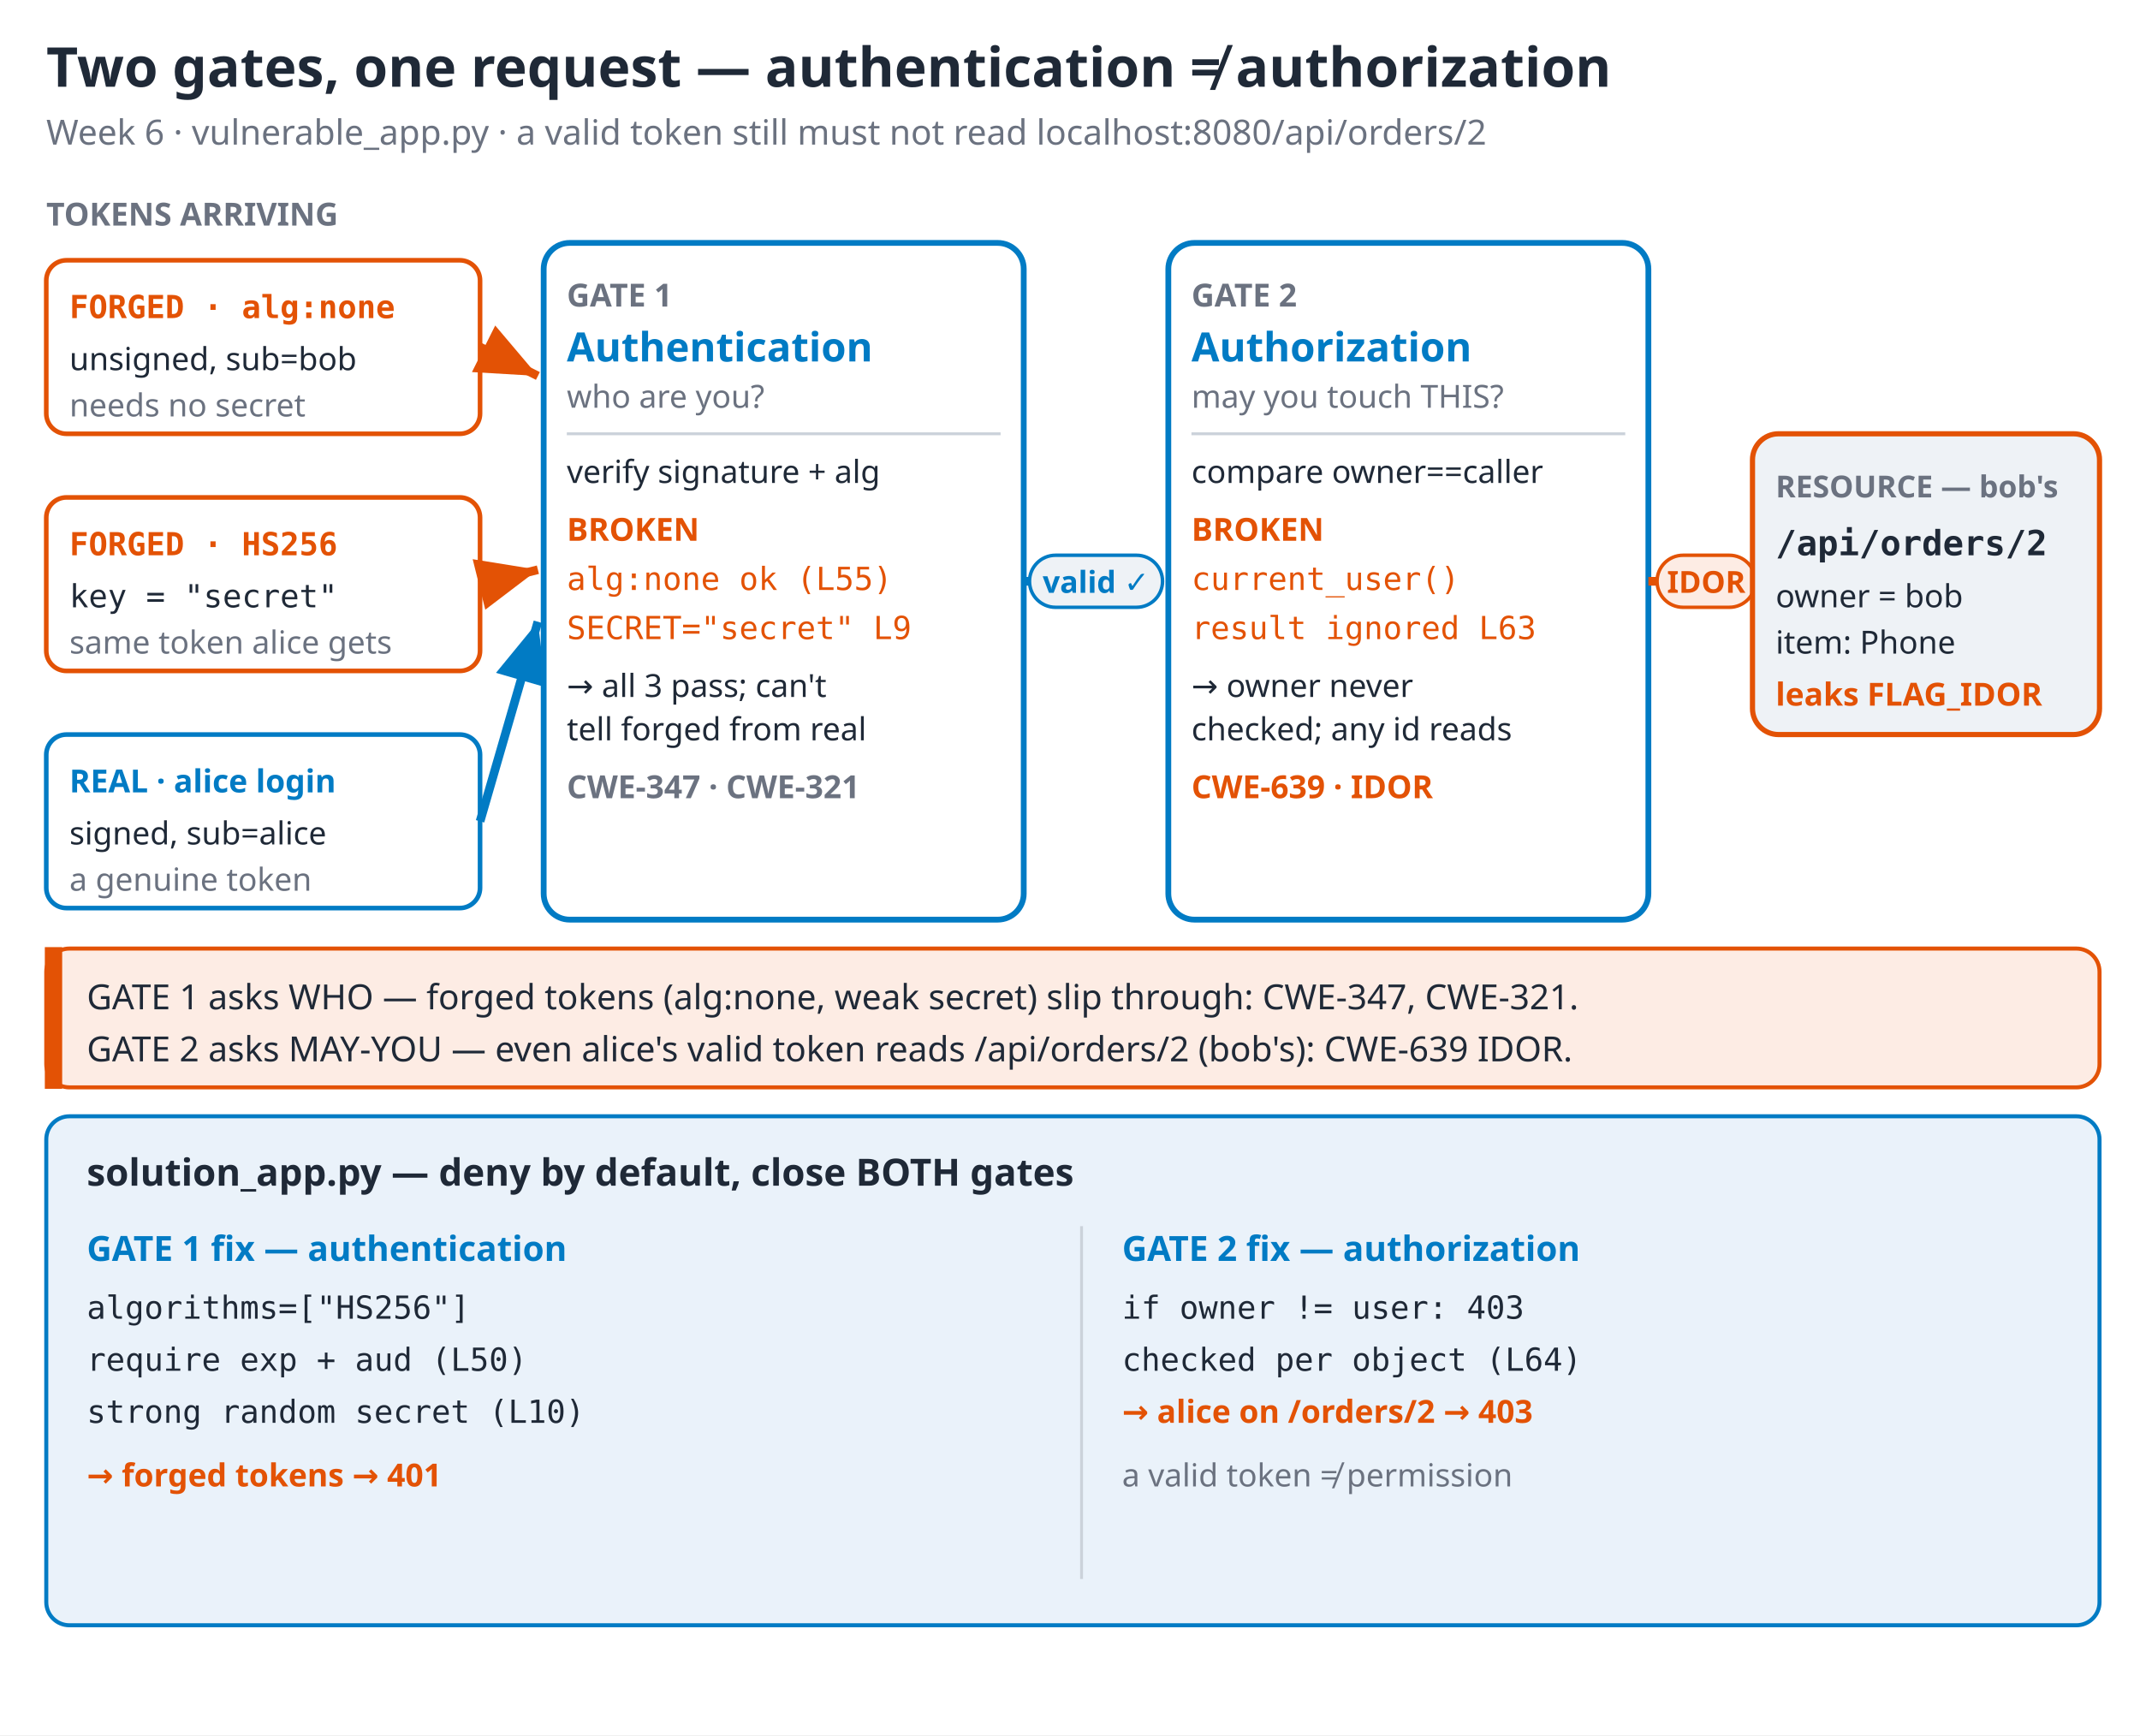
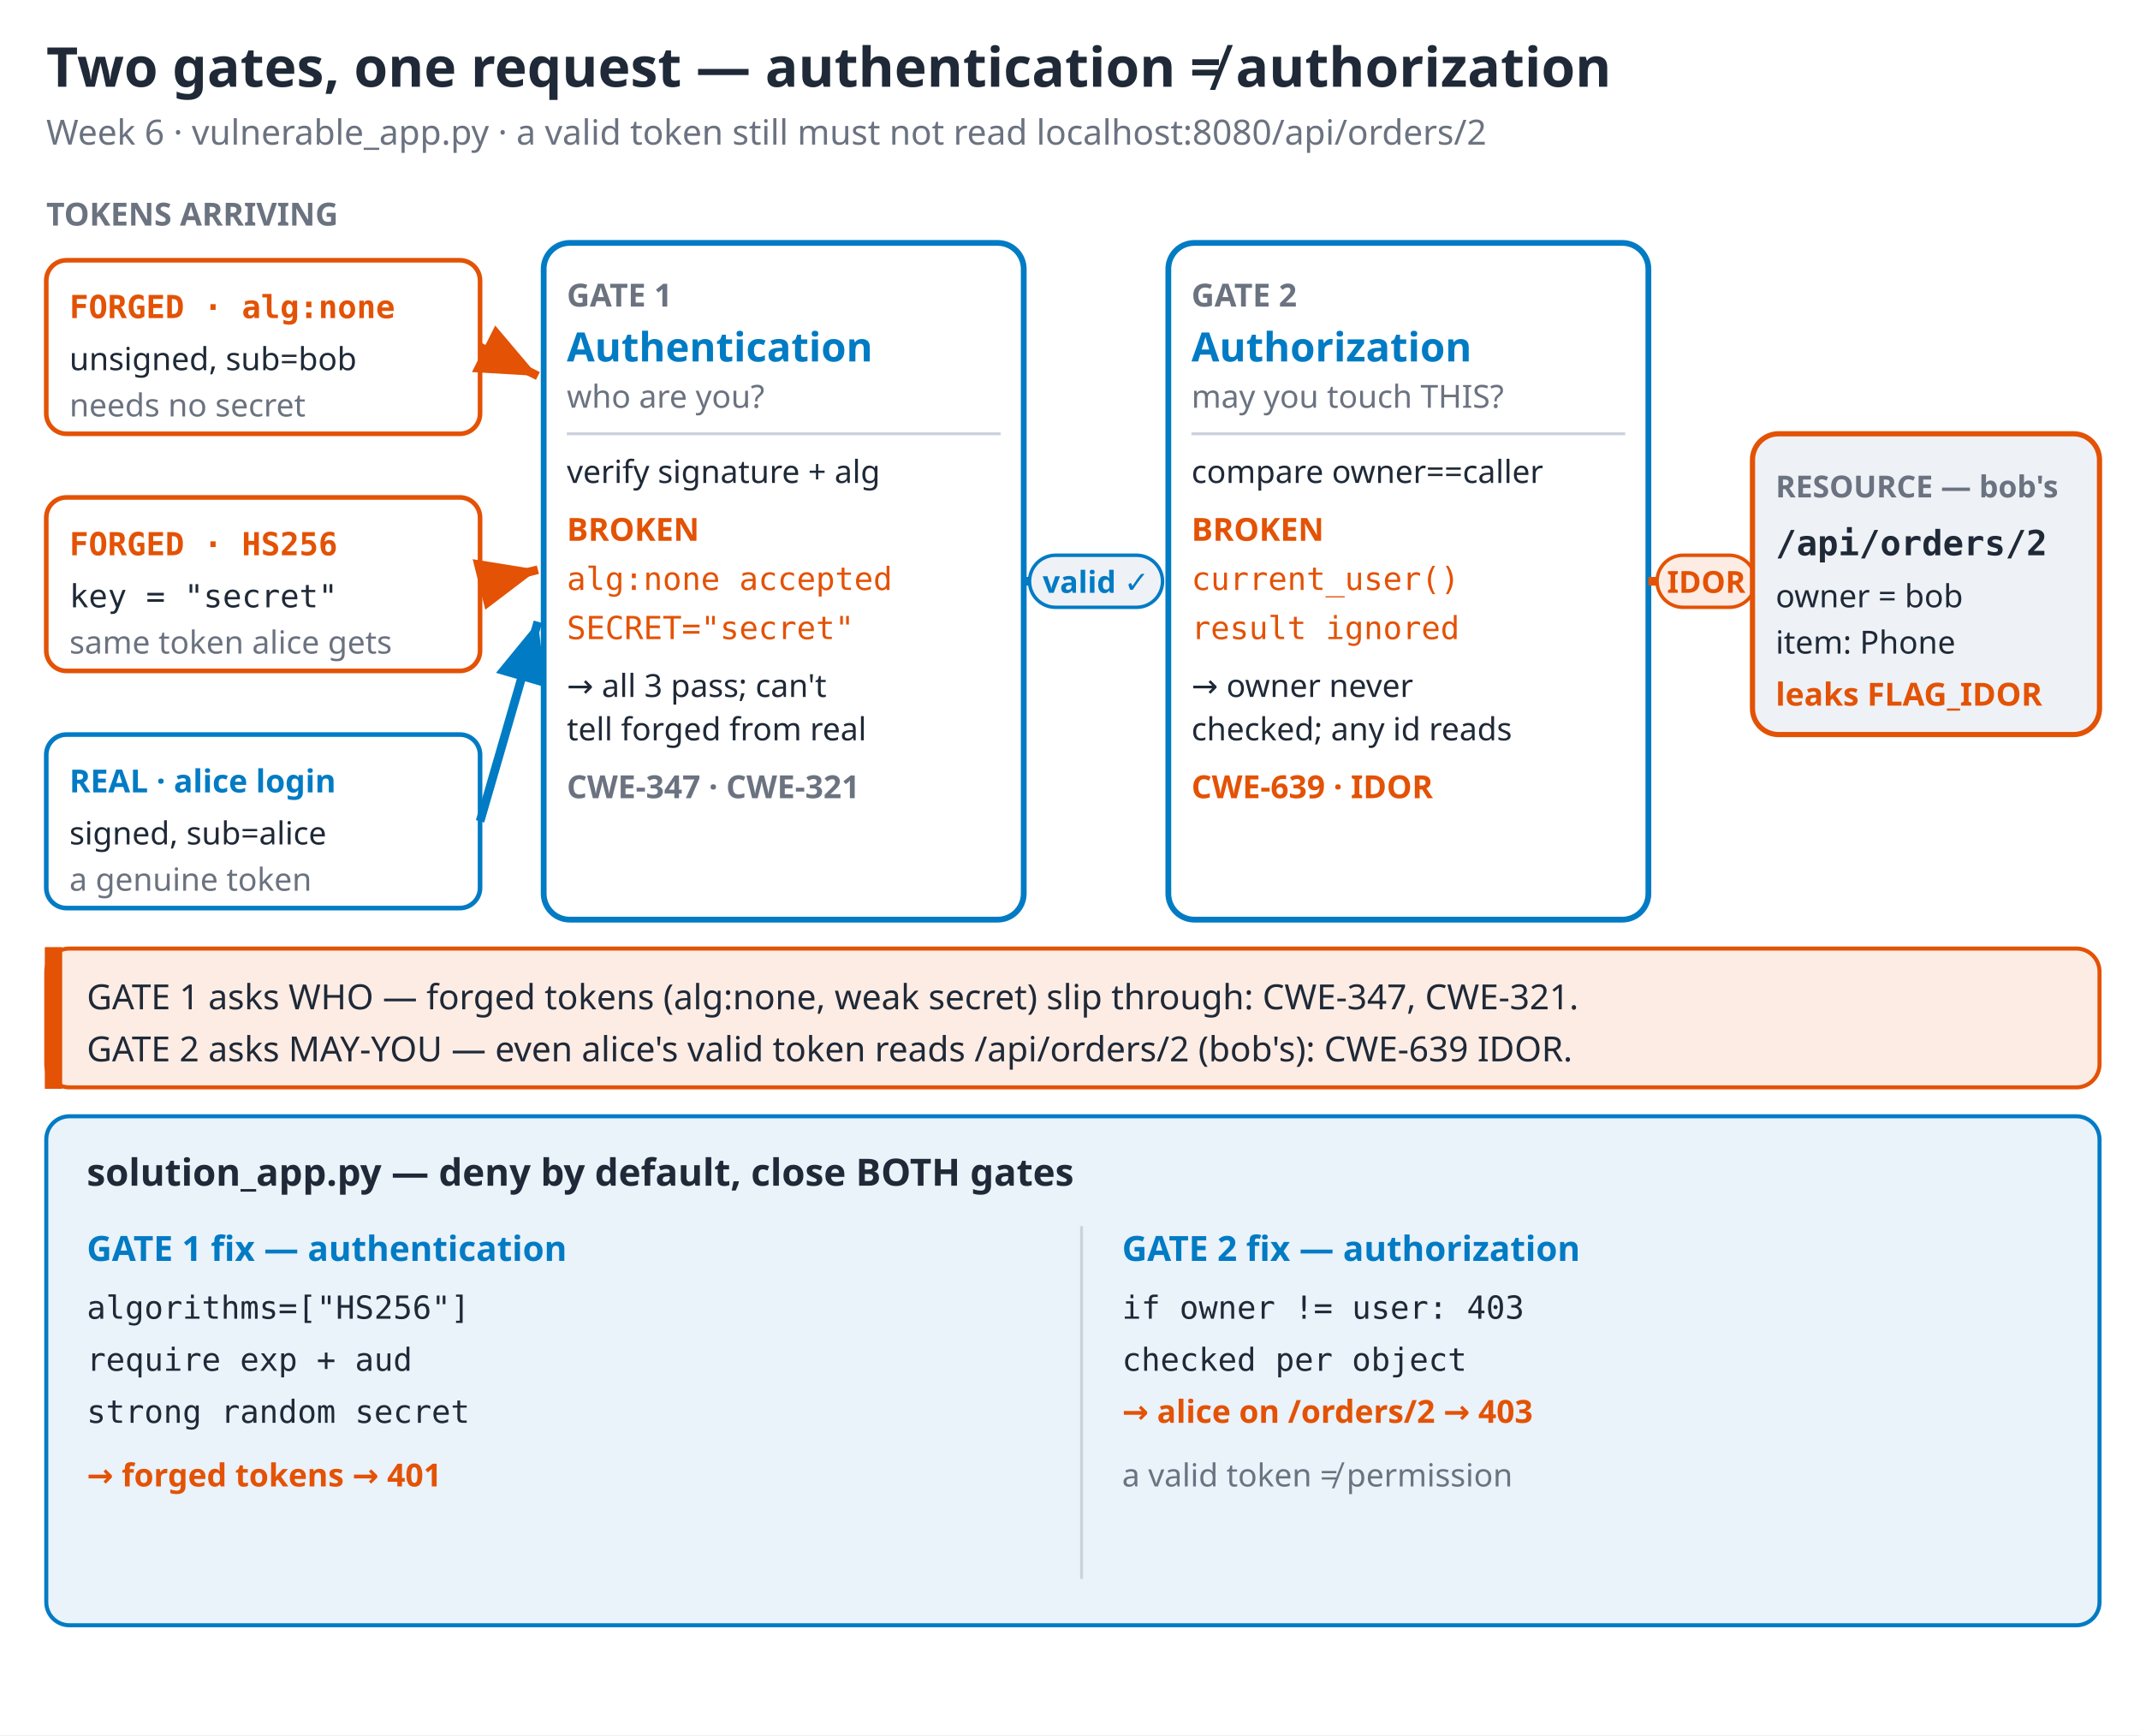
- <svg xmlns="http://www.w3.org/2000/svg" viewBox="0 0 740 600" role="img" aria-label="Week 6 authentication versus authorization. One HTTP request must pass two different gates. Gate 1, authentication, answers 'who are you' by verifying a token's signature and algorithm. It is broken in vulnerable_app.py: line 55 allows the algorithm 'none', so an unsigned forged token passes, and line 9 hardcodes the weak secret 'secret', so a token an attacker signs with 'secret' is cryptographically identical to a real one. All three tokens shown, an alg:none forgery, a weak-secret forgery, and alice's genuine login token, pass Gate 1. These are CWE-347 and CWE-321. Gate 2, authorization, answers 'may you touch THIS' by comparing the order owner to the caller. It is broken because get_order ignores the current_user result at line 63, so no ownership check runs. The key point: even alice's perfectly valid token, once past Gate 1, reads GET /api/orders/2, which belongs to bob and leaks FLAG_IDOR. That is CWE-639, IDOR. A valid token clears Gate 1 but must not be enough to clear Gate 2. solution_app.py fixes both: Gate 1 pins algorithms to HS256, requires exp and aud (line 50) and uses a strong random secret (line 10) so forged tokens get 401; Gate 2 compares owner to user (line 64) so alice on order 2 gets 403.">
+ <svg xmlns="http://www.w3.org/2000/svg" viewBox="0 0 740 600" role="img" aria-label="Week 6 authentication versus authorization. One HTTP request must pass two different gates. Gate 1, authentication, answers 'who are you' by verifying a token's signature and algorithm. It is broken in vulnerable_app.py: the vulnerable branch allows the algorithm 'none', so an unsigned forged token passes, and the application hardcodes the weak secret 'secret', so a token an attacker signs with 'secret' is cryptographically identical to a real one. All three tokens shown, an alg:none forgery, a weak-secret forgery, and alice's genuine login token, pass Gate 1. These are CWE-347 and CWE-321. Gate 2, authorization, answers 'may you touch THIS' by comparing the order owner to the caller. It is broken because get_order ignores the current_user result in the order handler, so no ownership check runs. The key point: even alice's perfectly valid token, once past Gate 1, reads GET /api/orders/2, which belongs to bob and leaks FLAG_IDOR. That is CWE-639, IDOR. A valid token clears Gate 1 but must not be enough to clear Gate 2. solution_app.py fixes both: Gate 1 pins algorithms to HS256, requires exp and aud and uses a strong random secret so forged tokens get 401; Gate 2 compares owner to user so alice on order 2 gets 403.">
  <style>
  text { font-family: system-ui, sans-serif; }
  .mono { font-family: ui-monospace, "SFMono-Regular", Menlo, monospace; }
  .tx-ink { fill: #1f2937; }
  .tx-grey { fill: #6b7280; }
  .tx-blue { fill: #017BC4; }
  .tx-orange { fill: #E35205; }
  .card-bg { fill: #ffffff; }
  .soft-bg { fill: #eef2f6; }
  .banner-bg { fill: #fdece4; }
  .fix-bg { fill: #eaf2fa; }
  .st-blue { stroke: #017BC4; }
  .st-orange { stroke: #E35205; }
  .st-grey { stroke: #cbd2da; }
  .arrow { fill: none; stroke: #6b7280; stroke-width: 2; }
  .arrow-b { fill: none; stroke: #017BC4; stroke-width: 3; }
  .arrow-o { fill: none; stroke: #E35205; stroke-width: 3; }
  .mk-g { fill: #6b7280; }
  .mk-b { fill: #017BC4; }
  .mk-o { fill: #E35205; }
  .bg { fill:#ffffff; }
  @media (prefers-color-scheme: dark) {
    .bg { fill:#0b1220; }
    .tx-ink { fill: #e6e9ee; }
    .tx-grey { fill: #9aa3ad; }
    .tx-blue { fill: #4aa3dd; }
    .tx-orange { fill: #ff7a3d; }
    .card-bg { fill: #20262e; }
    .soft-bg { fill: #2a3138; }
    .banner-bg { fill: #3a2a22; }
    .fix-bg { fill: #1e2a35; }
    .st-blue { stroke: #4aa3dd; }
    .st-orange { stroke: #ff7a3d; }
    .st-grey { stroke: #3a424b; }
    .arrow { stroke: #9aa3ad; }
    .arrow-b { stroke: #4aa3dd; }
    .arrow-o { stroke: #ff7a3d; }
    .mk-g { fill: #9aa3ad; }
    .mk-b { fill: #4aa3dd; }
    .mk-o { fill: #ff7a3d; }
  }
</style>
  <rect class="bg" x="0" y="0" width="740" height="600" />
  <defs>
    <marker id="ag" markerWidth="9" markerHeight="9" refX="7" refY="3" orient="auto">
      <path class="mk-g" d="M0,0 L7,3 L0,6 Z" />
    </marker>
    <marker id="ab" markerWidth="9" markerHeight="9" refX="7" refY="3" orient="auto">
      <path class="mk-b" d="M0,0 L7,3 L0,6 Z" />
    </marker>
    <marker id="ao" markerWidth="9" markerHeight="9" refX="7" refY="3" orient="auto">
      <path class="mk-o" d="M0,0 L7,3 L0,6 Z" />
    </marker>
  </defs>
  <text x="16" y="30" class="tx-ink" font-size="19" font-weight="700">Two gates, one request — authentication ≠ authorization</text>
  <text x="16" y="50" class="tx-grey" font-size="12">Week 6 · vulnerable_app.py · a valid token still must not read localhost:8080/api/orders/2</text>
  <text x="16" y="78" class="tx-grey" font-size="11" font-weight="600">TOKENS ARRIVING</text>
  <rect x="16" y="90" width="150" height="60" rx="7" class="card-bg st-orange" stroke-width="1.6" />
  <text x="24" y="110" class="tx-orange mono" font-size="11" font-weight="700">FORGED · alg:none</text>
  <text x="24" y="128" class="tx-ink" font-size="11">unsigned, sub=bob</text>
  <text x="24" y="144" class="tx-grey" font-size="11">needs no secret</text>
  <rect x="16" y="172" width="150" height="60" rx="7" class="card-bg st-orange" stroke-width="1.6" />
  <text x="24" y="192" class="tx-orange mono" font-size="11" font-weight="700">FORGED · HS256</text>
  <text x="24" y="210" class="tx-ink mono" font-size="11">key = "secret"</text>
  <text x="24" y="226" class="tx-grey" font-size="11">same token alice gets</text>
  <rect x="16" y="254" width="150" height="60" rx="7" class="card-bg st-blue" stroke-width="1.6" />
  <text x="24" y="274" class="tx-blue" font-size="11" font-weight="700">REAL · alice login</text>
  <text x="24" y="292" class="tx-ink" font-size="11">signed, sub=alice</text>
  <text x="24" y="308" class="tx-grey" font-size="11">a genuine token</text>
  <line x1="166" y1="120" x2="186" y2="130" class="arrow-o" marker-end="url(#ao)" />
  <line x1="166" y1="202" x2="186" y2="197" class="arrow-o" marker-end="url(#ao)" />
  <line x1="166" y1="284" x2="186" y2="215" class="arrow-b" marker-end="url(#ab)" />
  <rect x="188" y="84" width="166" height="234" rx="9" class="card-bg st-blue" stroke-width="2" />
  <text x="196" y="106" class="tx-grey" font-size="11" font-weight="700">GATE 1</text>
  <text x="196" y="125" class="tx-blue" font-size="14" font-weight="700">Authentication</text>
  <text x="196" y="141" class="tx-grey" font-size="11">who are you?</text>
  <line x1="196" y1="150" x2="346" y2="150" class="st-grey" stroke-width="1" />
  <text x="196" y="167" class="tx-ink" font-size="11">verify signature + alg</text>
  <text x="196" y="187" class="tx-orange" font-size="11" font-weight="700">BROKEN</text>
-   <text x="196" y="204" class="tx-orange mono" font-size="11">alg:none ok (L55)</text>
-   <text x="196" y="221" class="tx-orange mono" font-size="11">SECRET="secret" L9</text>
+   <text x="196" y="204" class="tx-orange mono" font-size="11">alg:none accepted</text>
+   <text x="196" y="221" class="tx-orange mono" font-size="11">SECRET="secret"</text>
  <text x="196" y="241" class="tx-ink" font-size="11">→ all 3 pass; can't</text>
  <text x="196" y="256" class="tx-ink" font-size="11">tell forged from real</text>
  <text x="196" y="276" class="tx-grey" font-size="11" font-weight="600">CWE-347 · CWE-321</text>
  <line x1="354" y1="201" x2="402" y2="201" class="arrow-b" marker-end="url(#ab)" />
  <rect x="356" y="192" width="46" height="18" rx="9" class="soft-bg st-blue" stroke-width="1.2" />
  <text x="379" y="205" class="tx-blue" font-size="10.5" font-weight="700" text-anchor="middle">valid ✓</text>
  <rect x="404" y="84" width="166" height="234" rx="9" class="card-bg st-blue" stroke-width="2" />
  <text x="412" y="106" class="tx-grey" font-size="11" font-weight="700">GATE 2</text>
  <text x="412" y="125" class="tx-blue" font-size="14" font-weight="700">Authorization</text>
  <text x="412" y="141" class="tx-grey" font-size="11">may you touch THIS?</text>
  <line x1="412" y1="150" x2="562" y2="150" class="st-grey" stroke-width="1" />
  <text x="412" y="167" class="tx-ink" font-size="11">compare owner==caller</text>
  <text x="412" y="187" class="tx-orange" font-size="11" font-weight="700">BROKEN</text>
  <text x="412" y="204" class="tx-orange mono" font-size="11">current_user()</text>
-   <text x="412" y="221" class="tx-orange mono" font-size="11">result ignored L63</text>
+   <text x="412" y="221" class="tx-orange mono" font-size="11">result ignored</text>
  <text x="412" y="241" class="tx-ink" font-size="11">→ owner never</text>
  <text x="412" y="256" class="tx-ink" font-size="11">checked; any id reads</text>
  <text x="412" y="276" class="tx-orange" font-size="11" font-weight="700">CWE-639 · IDOR</text>
  <line x1="570" y1="201" x2="604" y2="201" class="arrow-o" marker-end="url(#ao)" />
  <rect x="573" y="192" width="34" height="18" rx="9" class="banner-bg st-orange" stroke-width="1.2" />
  <text x="590" y="205" class="tx-orange" font-size="10.5" font-weight="700" text-anchor="middle">IDOR</text>
  <rect x="606" y="150" width="120" height="104" rx="9" class="soft-bg st-orange" stroke-width="1.8" />
  <text x="614" y="172" class="tx-grey" font-size="10.5" font-weight="600">RESOURCE — bob's</text>
  <text x="614" y="192" class="tx-ink mono" font-size="12" font-weight="700">/api/orders/2</text>
  <text x="614" y="210" class="tx-ink" font-size="11">owner = bob</text>
  <text x="614" y="226" class="tx-ink" font-size="11">item: Phone</text>
  <text x="614" y="244" class="tx-orange" font-size="11" font-weight="700">leaks FLAG_IDOR</text>
  <rect x="16" y="328" width="710" height="48" rx="8" class="banner-bg st-orange" stroke-width="1.4" />
  <rect x="16" y="328" width="5" height="48" class="st-orange" fill="#E35205" />
  <text x="30" y="349" class="tx-ink" font-size="12">GATE 1 asks WHO — forged tokens (alg:none, weak secret) slip through: CWE-347, CWE-321.</text>
  <text x="30" y="367" class="tx-ink" font-size="12">GATE 2 asks MAY-YOU — even alice's valid token reads /api/orders/2 (bob's): CWE-639 IDOR.</text>
  <rect x="16" y="386" width="710" height="176" rx="8" class="fix-bg st-blue" stroke-width="1.4" />
  <text x="30" y="410" class="tx-ink" font-size="13" font-weight="700">solution_app.py — deny by default, close BOTH gates</text>
  <line x1="374" y1="424" x2="374" y2="546" class="st-grey" stroke-width="1" />
  <text x="30" y="436" class="tx-blue" font-size="12" font-weight="700">GATE 1 fix — authentication</text>
  <text x="30" y="456" class="tx-ink mono" font-size="11">algorithms=["HS256"]</text>
-   <text x="30" y="474" class="tx-ink mono" font-size="11">require exp + aud (L50)</text>
-   <text x="30" y="492" class="tx-ink mono" font-size="11">strong random secret (L10)</text>
+   <text x="30" y="474" class="tx-ink mono" font-size="11">require exp + aud</text>
+   <text x="30" y="492" class="tx-ink mono" font-size="11">strong random secret</text>
  <text x="30" y="514" class="tx-orange" font-size="11" font-weight="600">→ forged tokens → 401</text>
  <text x="388" y="436" class="tx-blue" font-size="12" font-weight="700">GATE 2 fix — authorization</text>
  <text x="388" y="456" class="tx-ink mono" font-size="11">if owner != user: 403</text>
-   <text x="388" y="474" class="tx-ink mono" font-size="11">checked per object (L64)</text>
+   <text x="388" y="474" class="tx-ink mono" font-size="11">checked per object</text>
  <text x="388" y="492" class="tx-orange" font-size="11" font-weight="600">→ alice on /orders/2 → 403</text>
  <text x="388" y="514" class="tx-grey" font-size="11">a valid token ≠ permission</text>
</svg>
